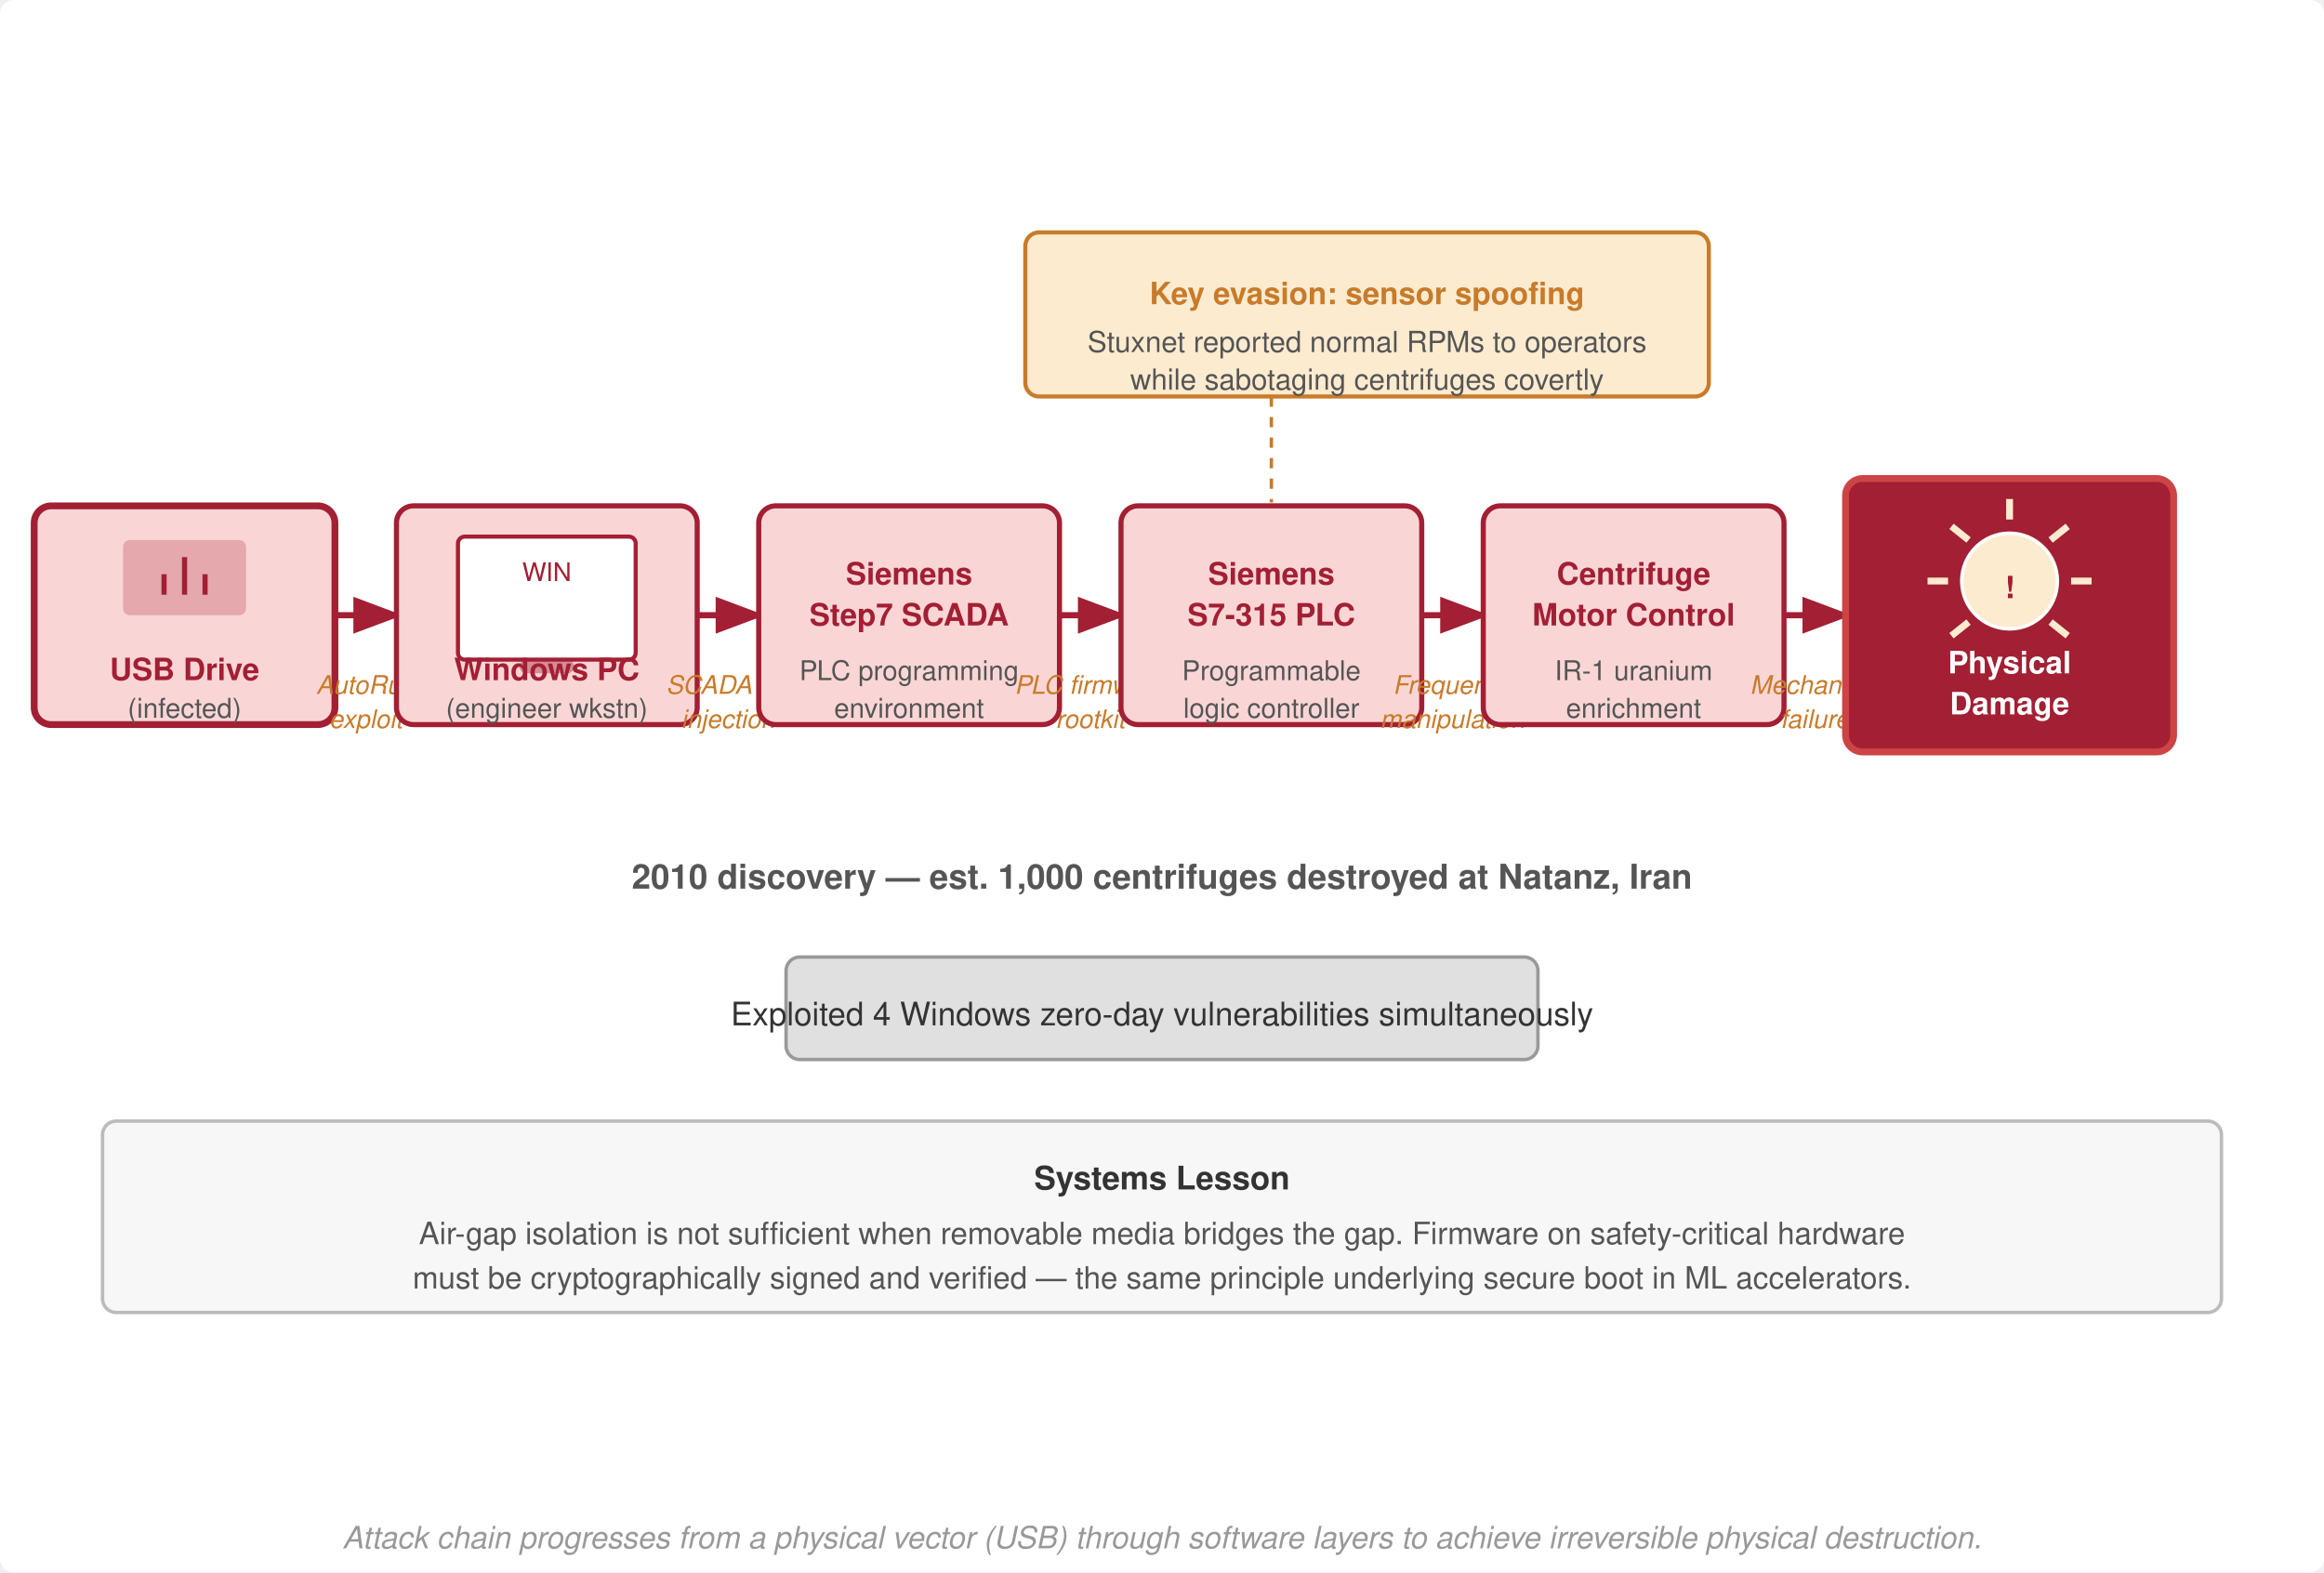
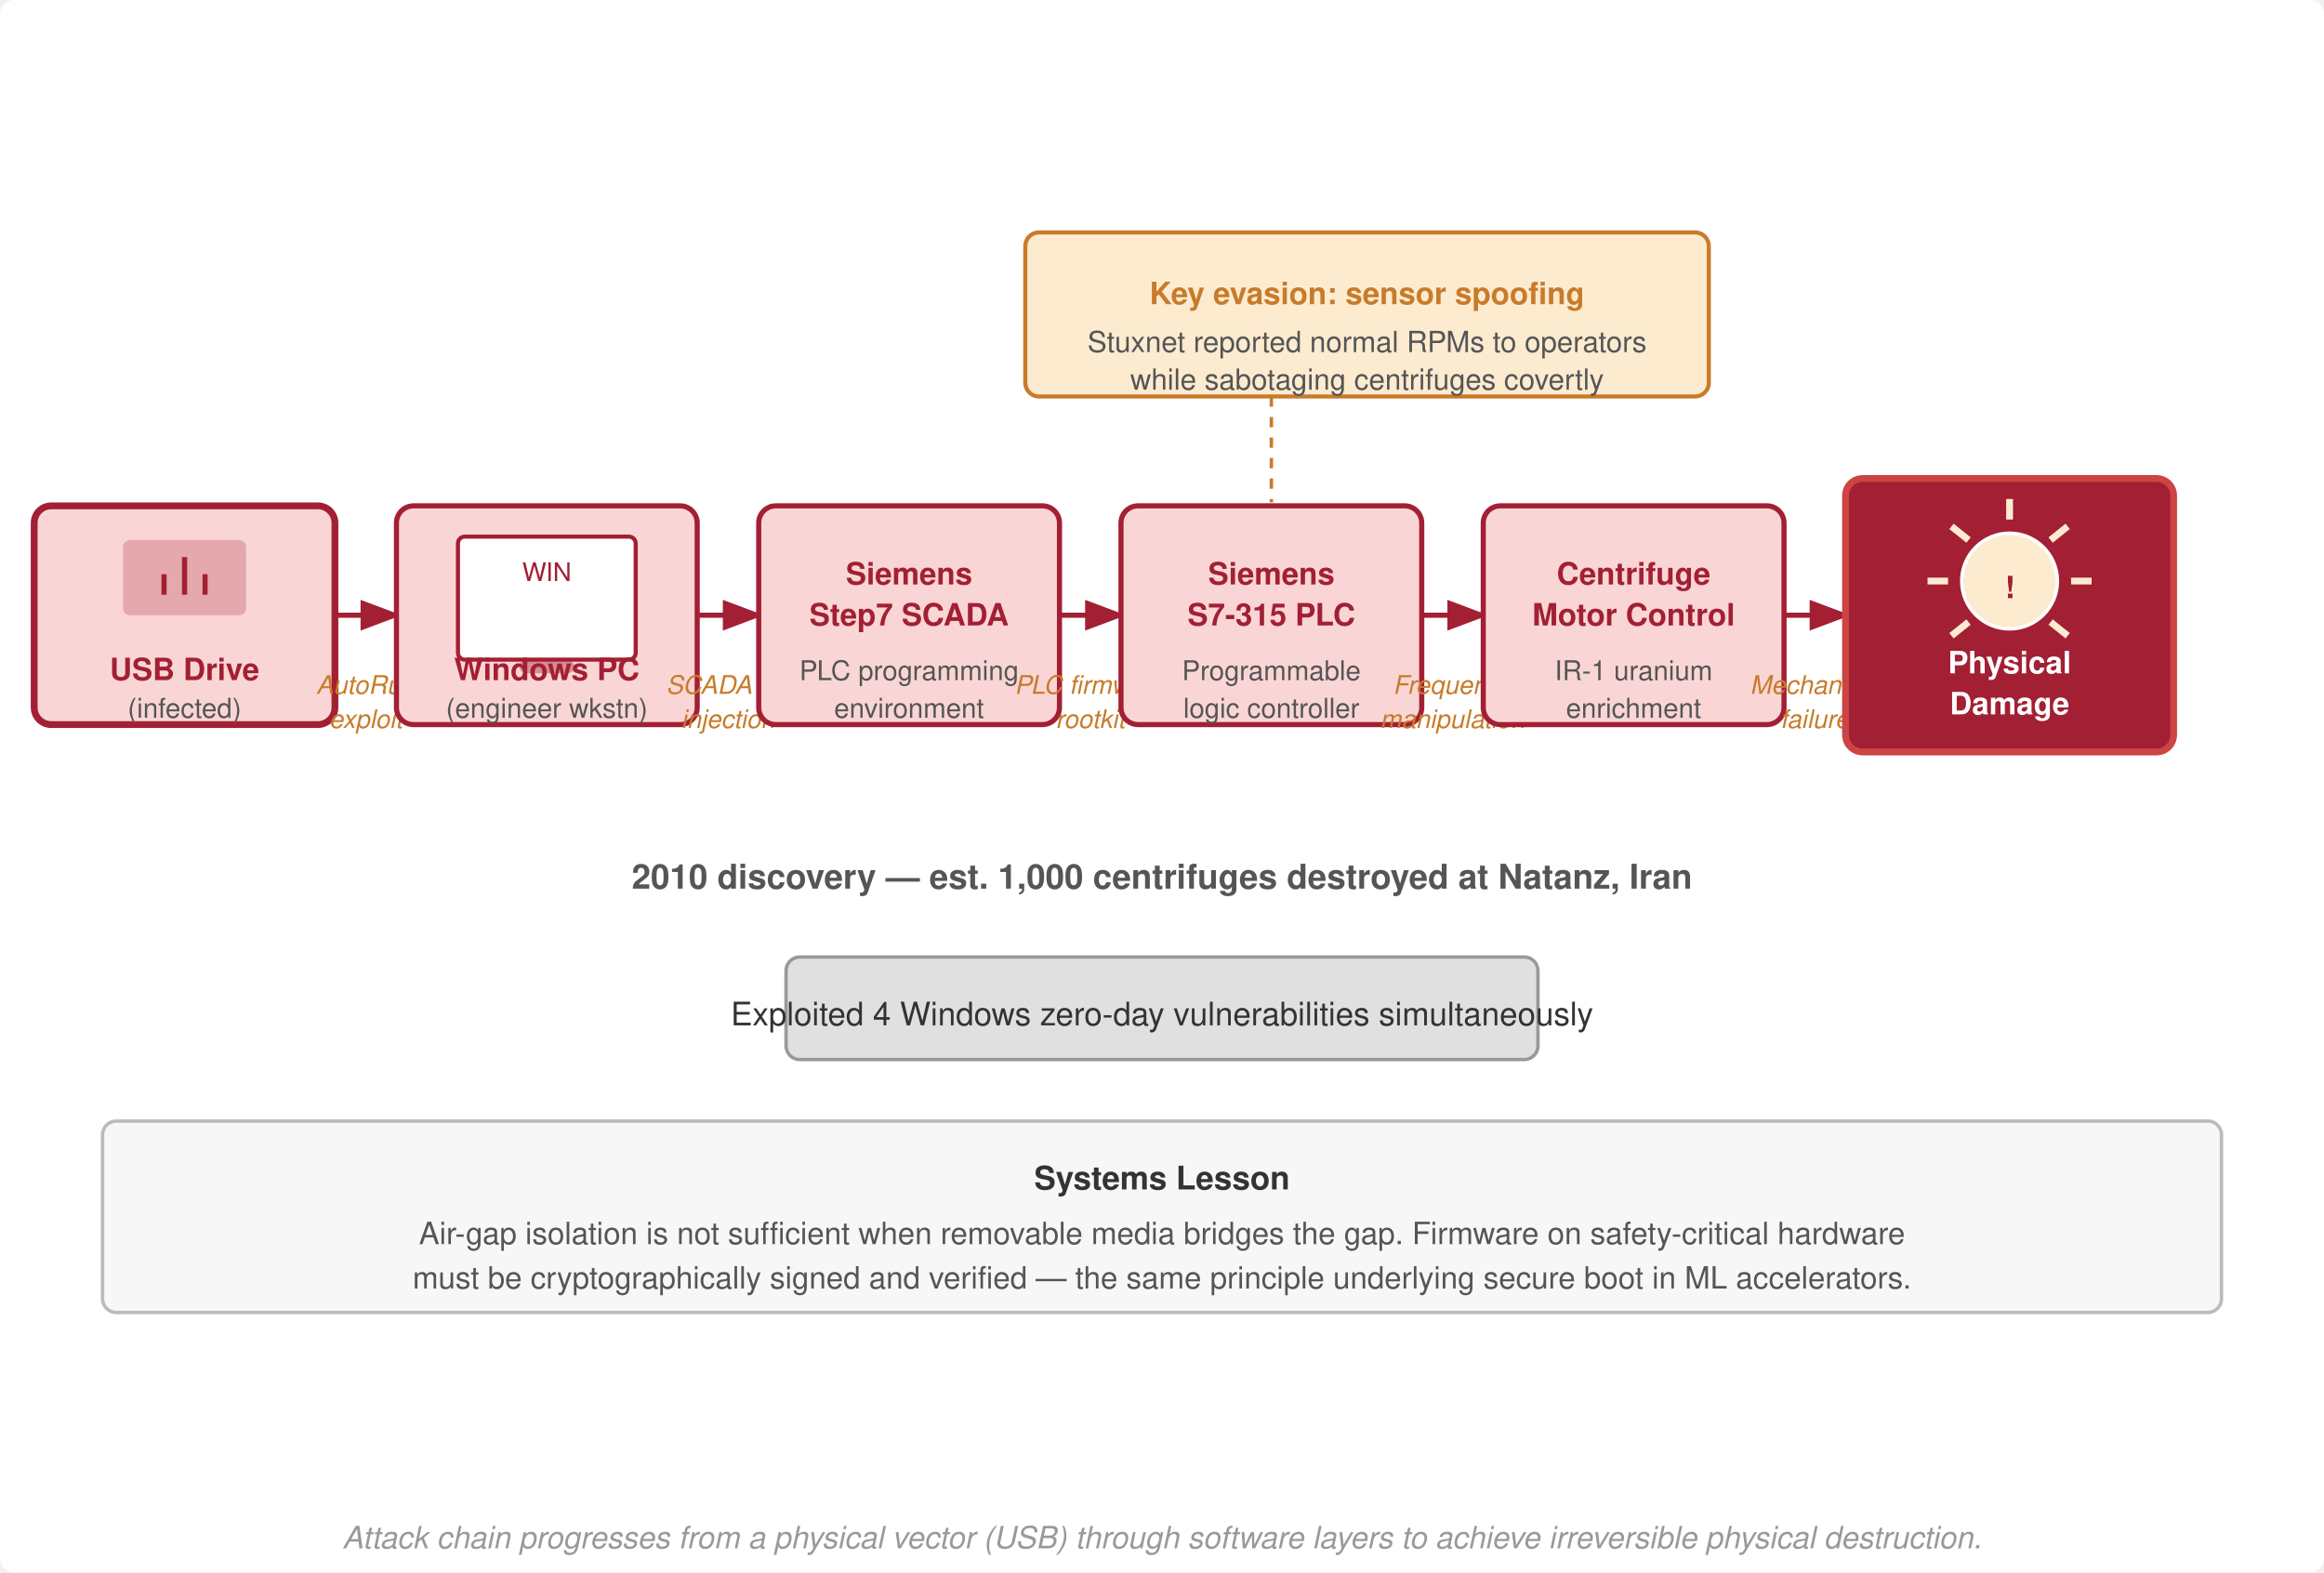
<svg xmlns="http://www.w3.org/2000/svg" viewBox="0 0 680 460" font-family="Helvetica Neue, Helvetica, Arial, sans-serif">
  <defs>
    <marker id="arr-chain" markerWidth="8" markerHeight="6" refX="7" refY="3" orient="auto">
      <path d="M0,0 L8,3 L0,6 Z" fill="#a31f34" />
    </marker>
  </defs>
  <rect width="680" height="460" fill="#fff" rx="4" />
  <rect x="10" y="148" width="88" height="64" rx="5" fill="#f9d6d5" stroke="#a31f34" stroke-width="2" />
  <rect x="36" y="158" width="36" height="22" rx="2" fill="#a31f34" opacity="0.25" />
  <line x1="48" y1="168" x2="48" y2="174" stroke="#a31f34" stroke-width="1.5" />
  <line x1="54" y1="163" x2="54" y2="174" stroke="#a31f34" stroke-width="1.5" />
  <line x1="60" y1="168" x2="60" y2="174" stroke="#a31f34" stroke-width="1.5" />
  <text x="54" y="199" font-size="9" font-weight="700" fill="#a31f34" text-anchor="middle">USB Drive</text>
  <text x="54" y="210" font-size="8" fill="#555" text-anchor="middle">(infected)</text>
-   <line x1="98" y1="180" x2="116" y2="180" stroke="#a31f34" stroke-width="1.8" marker-end="url(#arr-chain)" />
+   <line x1="98" y1="180" x2="116" y2="180" stroke="#a31f34" stroke-width="1.5" marker-end="url(#arr-chain)" />
  <rect x="98" y="190" width="18" height="1" fill="none" />
  <text x="107" y="203" font-size="7.5" fill="#c87b2a" text-anchor="middle" font-style="italic">AutoRun</text>
  <text x="107" y="213" font-size="7.5" fill="#c87b2a" text-anchor="middle" font-style="italic">exploit</text>
  <rect x="116" y="148" width="88" height="64" rx="5" fill="#f9d6d5" stroke="#a31f34" stroke-width="1.5" />
  <rect x="134" y="157" width="52" height="36" rx="2" fill="#fff" stroke="#a31f34" stroke-width="1.2" />
  <rect x="152" y="193" width="16" height="4" rx="2" fill="#a31f34" opacity="0.4" />
  <text x="160" y="170" font-size="7.5" fill="#a31f34" text-anchor="middle">WIN</text>
  <text x="160" y="199" font-size="9" font-weight="700" fill="#a31f34" text-anchor="middle">Windows PC</text>
  <text x="160" y="210" font-size="8" fill="#555" text-anchor="middle">(engineer wkstn)</text>
-   <line x1="204" y1="180" x2="222" y2="180" stroke="#a31f34" stroke-width="1.8" marker-end="url(#arr-chain)" />
+   <line x1="204" y1="180" x2="222" y2="180" stroke="#a31f34" stroke-width="1.5" marker-end="url(#arr-chain)" />
  <text x="213" y="203" font-size="7.5" fill="#c87b2a" text-anchor="middle" font-style="italic">SCADA sw</text>
  <text x="213" y="213" font-size="7.5" fill="#c87b2a" text-anchor="middle" font-style="italic">injection</text>
  <rect x="222" y="148" width="88" height="64" rx="5" fill="#f9d6d5" stroke="#a31f34" stroke-width="1.5" />
  <text x="266" y="171" font-size="9" font-weight="700" fill="#a31f34" text-anchor="middle">Siemens</text>
  <text x="266" y="183" font-size="9" font-weight="700" fill="#a31f34" text-anchor="middle">Step7 SCADA</text>
  <text x="266" y="199" font-size="8" fill="#555" text-anchor="middle">PLC programming</text>
  <text x="266" y="210" font-size="8" fill="#555" text-anchor="middle">environment</text>
-   <line x1="310" y1="180" x2="328" y2="180" stroke="#a31f34" stroke-width="1.8" marker-end="url(#arr-chain)" />
+   <line x1="310" y1="180" x2="328" y2="180" stroke="#a31f34" stroke-width="1.5" marker-end="url(#arr-chain)" />
  <text x="319" y="203" font-size="7.5" fill="#c87b2a" text-anchor="middle" font-style="italic">PLC firmware</text>
  <text x="319" y="213" font-size="7.5" fill="#c87b2a" text-anchor="middle" font-style="italic">rootkit</text>
  <rect x="328" y="148" width="88" height="64" rx="5" fill="#f9d6d5" stroke="#a31f34" stroke-width="1.5" />
  <text x="372" y="171" font-size="9" font-weight="700" fill="#a31f34" text-anchor="middle">Siemens</text>
  <text x="372" y="183" font-size="9" font-weight="700" fill="#a31f34" text-anchor="middle">S7-315 PLC</text>
  <text x="372" y="199" font-size="8" fill="#555" text-anchor="middle">Programmable</text>
  <text x="372" y="210" font-size="8" fill="#555" text-anchor="middle">logic controller</text>
-   <line x1="416" y1="180" x2="434" y2="180" stroke="#a31f34" stroke-width="1.8" marker-end="url(#arr-chain)" />
+   <line x1="416" y1="180" x2="434" y2="180" stroke="#a31f34" stroke-width="1.5" marker-end="url(#arr-chain)" />
  <text x="425" y="203" font-size="7.5" fill="#c87b2a" text-anchor="middle" font-style="italic">Frequency</text>
  <text x="425" y="213" font-size="7.5" fill="#c87b2a" text-anchor="middle" font-style="italic">manipulation</text>
  <rect x="434" y="148" width="88" height="64" rx="5" fill="#f9d6d5" stroke="#a31f34" stroke-width="1.5" />
  <text x="478" y="171" font-size="9" font-weight="700" fill="#a31f34" text-anchor="middle">Centrifuge</text>
  <text x="478" y="183" font-size="9" font-weight="700" fill="#a31f34" text-anchor="middle">Motor Control</text>
  <text x="478" y="199" font-size="8" fill="#555" text-anchor="middle">IR-1 uranium</text>
  <text x="478" y="210" font-size="8" fill="#555" text-anchor="middle">enrichment</text>
-   <line x1="522" y1="180" x2="540" y2="180" stroke="#a31f34" stroke-width="1.8" marker-end="url(#arr-chain)" />
+   <line x1="522" y1="180" x2="540" y2="180" stroke="#a31f34" stroke-width="1.5" marker-end="url(#arr-chain)" />
  <text x="531" y="203" font-size="7.5" fill="#c87b2a" text-anchor="middle" font-style="italic">Mechanical</text>
  <text x="531" y="213" font-size="7.5" fill="#c87b2a" text-anchor="middle" font-style="italic">failure</text>
  <rect x="540" y="140" width="96" height="80" rx="5" fill="#a31f34" stroke="#c44" stroke-width="2" />
  <circle cx="588" cy="170" r="14" fill="#fdebd0" stroke="#fff" stroke-width="1" />
  <line x1="588" y1="152" x2="588" y2="146" stroke="#fdebd0" stroke-width="2" />
  <line x1="600" y1="158" x2="605" y2="154" stroke="#fdebd0" stroke-width="2" />
  <line x1="606" y1="170" x2="612" y2="170" stroke="#fdebd0" stroke-width="2" />
  <line x1="600" y1="182" x2="605" y2="186" stroke="#fdebd0" stroke-width="2" />
  <line x1="576" y1="182" x2="571" y2="186" stroke="#fdebd0" stroke-width="2" />
  <line x1="570" y1="170" x2="564" y2="170" stroke="#fdebd0" stroke-width="2" />
  <line x1="576" y1="158" x2="571" y2="154" stroke="#fdebd0" stroke-width="2" />
  <text x="588" y="175" font-size="9" font-weight="700" fill="#a31f34" text-anchor="middle">!</text>
  <text x="588" y="197" font-size="9" font-weight="700" fill="#fff" text-anchor="middle">Physical</text>
  <text x="588" y="209" font-size="9" font-weight="700" fill="#fff" text-anchor="middle">Damage</text>
  <rect x="300" y="68" width="200" height="48" rx="4" fill="#fdebd0" stroke="#c87b2a" stroke-width="1.2" />
  <text x="400" y="89" font-size="9" font-weight="700" fill="#c87b2a" text-anchor="middle">Key evasion: sensor spoofing</text>
  <text x="400" y="103" font-size="8.5" fill="#555" text-anchor="middle">Stuxnet reported normal RPMs to operators</text>
  <text x="400" y="114" font-size="8.5" fill="#555" text-anchor="middle">while sabotaging centrifuges covertly</text>
  <line x1="372" y1="116" x2="372" y2="147" stroke="#c87b2a" stroke-width="1" stroke-dasharray="3,3" />
  <text x="340" y="260" font-size="10" font-weight="700" fill="#555" text-anchor="middle">2010 discovery — est. 1,000 centrifuges destroyed at Natanz, Iran</text>
  <rect x="230" y="280" width="220" height="30" rx="4" fill="#e0e0e0" stroke="#999" stroke-width="1" />
  <text x="340" y="300" font-size="9.5" fill="#333" text-anchor="middle">Exploited 4 Windows zero-day vulnerabilities simultaneously</text>
  <rect x="30" y="328" width="620" height="56" rx="4" fill="#f7f7f7" stroke="#bbb" stroke-width="1" />
  <text x="340" y="348" font-size="9.5" font-weight="700" fill="#333" text-anchor="middle">Systems Lesson</text>
  <text x="340" y="364" font-size="9" fill="#555" text-anchor="middle">Air-gap isolation is not sufficient when removable media bridges the gap. Firmware on safety-critical hardware</text>
  <text x="340" y="377" font-size="9" fill="#555" text-anchor="middle">must be cryptographically signed and verified — the same principle underlying secure boot in ML accelerators.</text>
  <text x="340" y="453" font-size="9" fill="#999" text-anchor="middle" font-style="italic">Attack chain progresses from a physical vector (USB) through software layers to achieve irreversible physical destruction.</text>
</svg>
